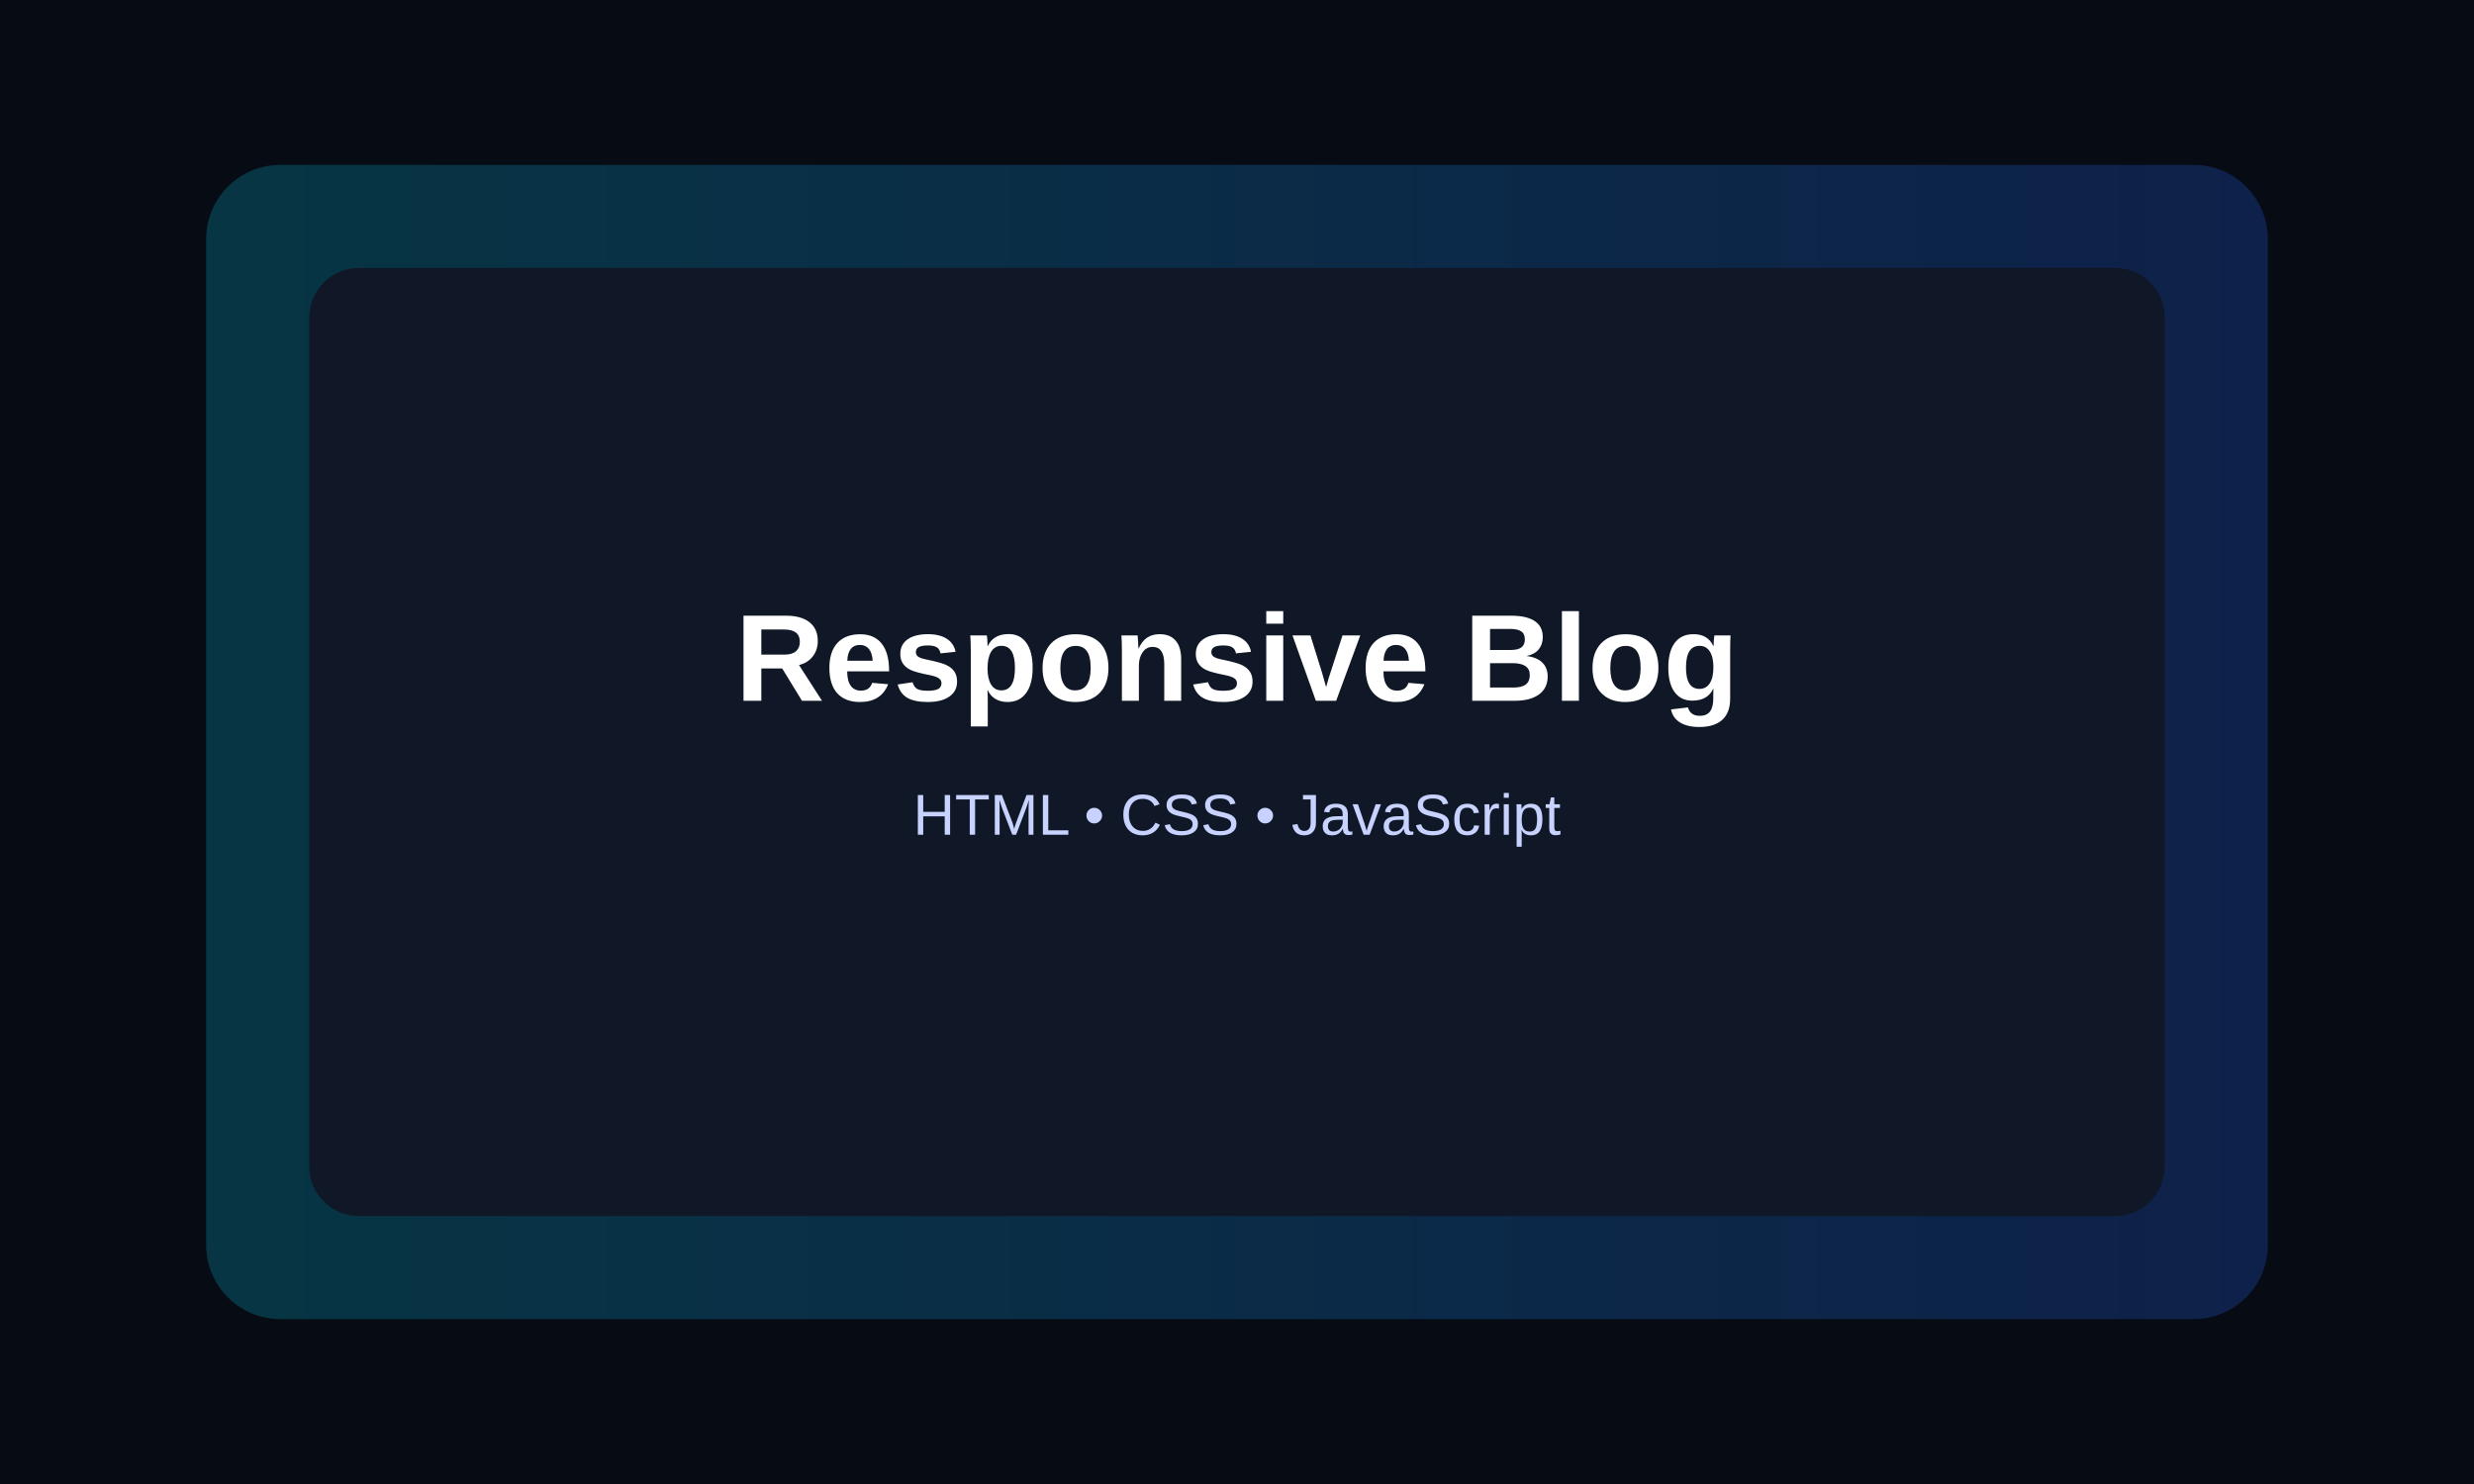
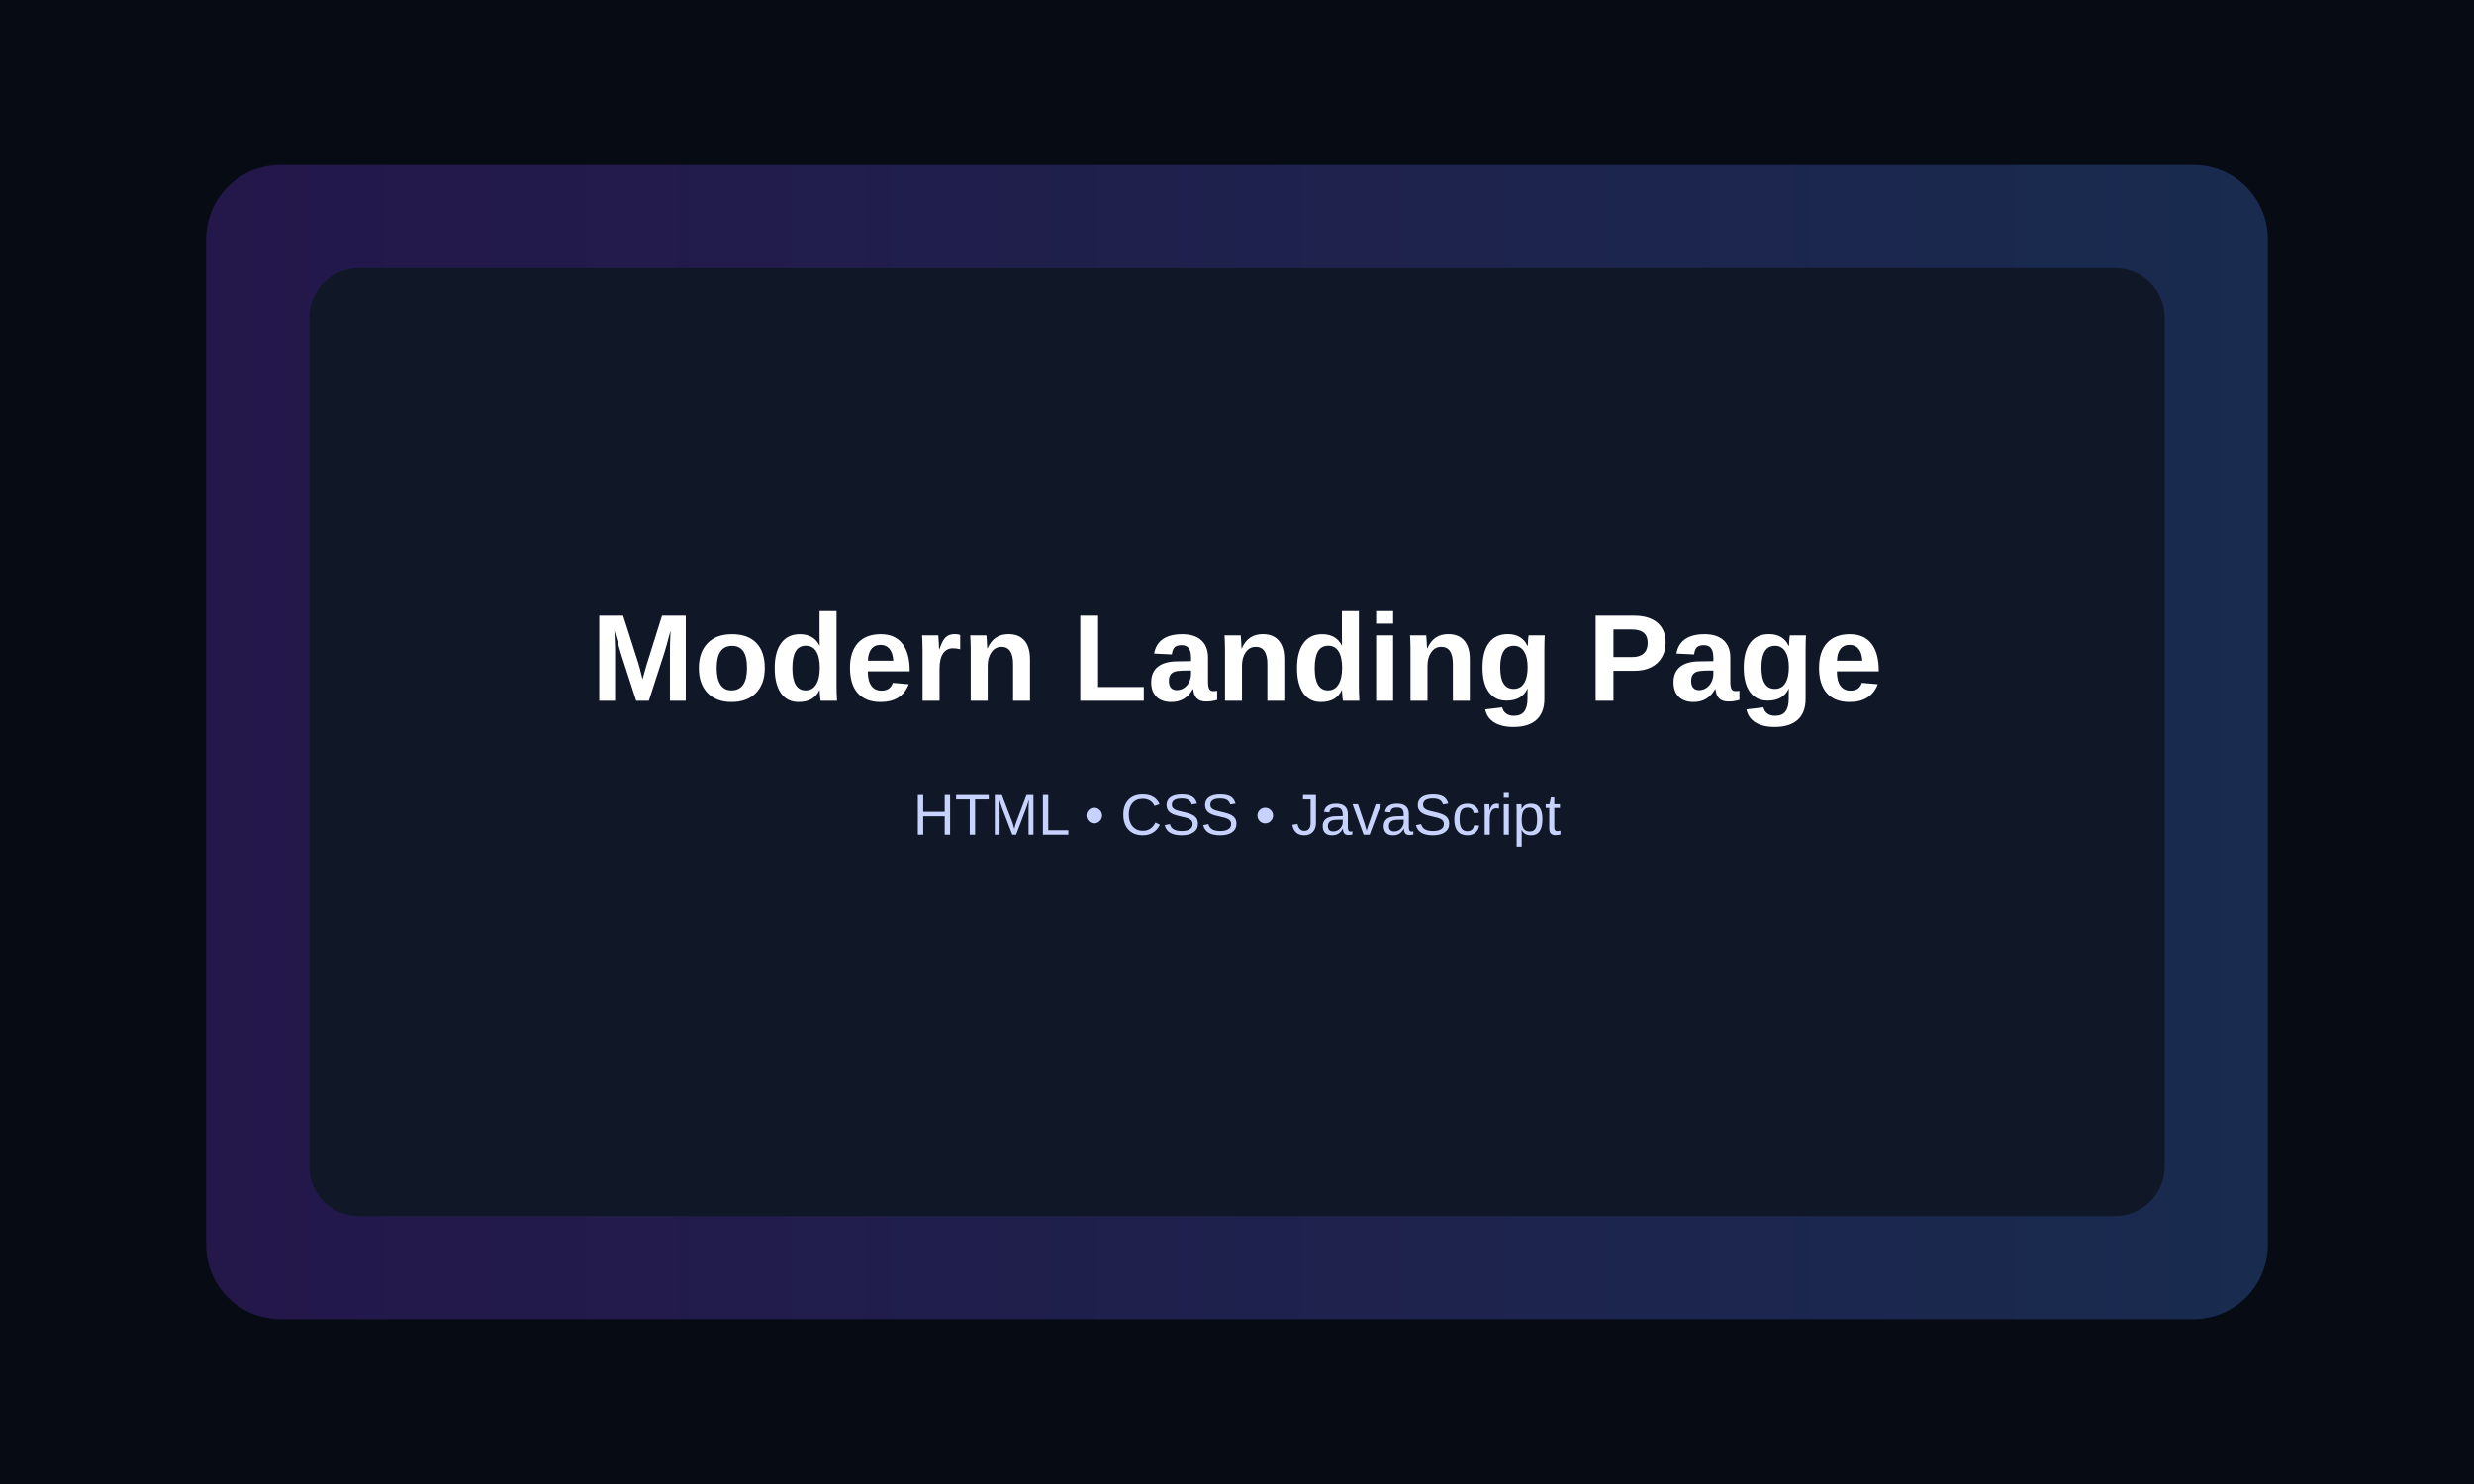
<svg xmlns="http://www.w3.org/2000/svg" width="1200" height="720">
  <defs>
    <linearGradient id="g">
-       <stop stop-color="#06b6d4" />
-       <stop offset="1" stop-color="#2563eb" />
+       <stop stop-color="#7c3aed" />
+       <stop offset="1" stop-color="#4f8cff" />
    </linearGradient>
  </defs>
  <rect width="1200" height="720" fill="#070b14" />
  <rect x="100" y="80" width="1000" height="560" rx="36" fill="url(#g)" opacity=".25" />
  <rect x="150" y="130" width="900" height="460" rx="24" fill="#101827" />
-   <text x="600" y="340" text-anchor="middle" font-family="Arial" font-size="60" font-weight="700" fill="white">Responsive Blog</text>
+   <text x="600" y="340" text-anchor="middle" font-family="Arial" font-size="60" font-weight="700" fill="white">Modern Landing Page</text>
  <text x="600" y="405" text-anchor="middle" font-family="Arial" font-size="28" fill="#c7d2fe">HTML • CSS • JavaScript</text>
</svg>
